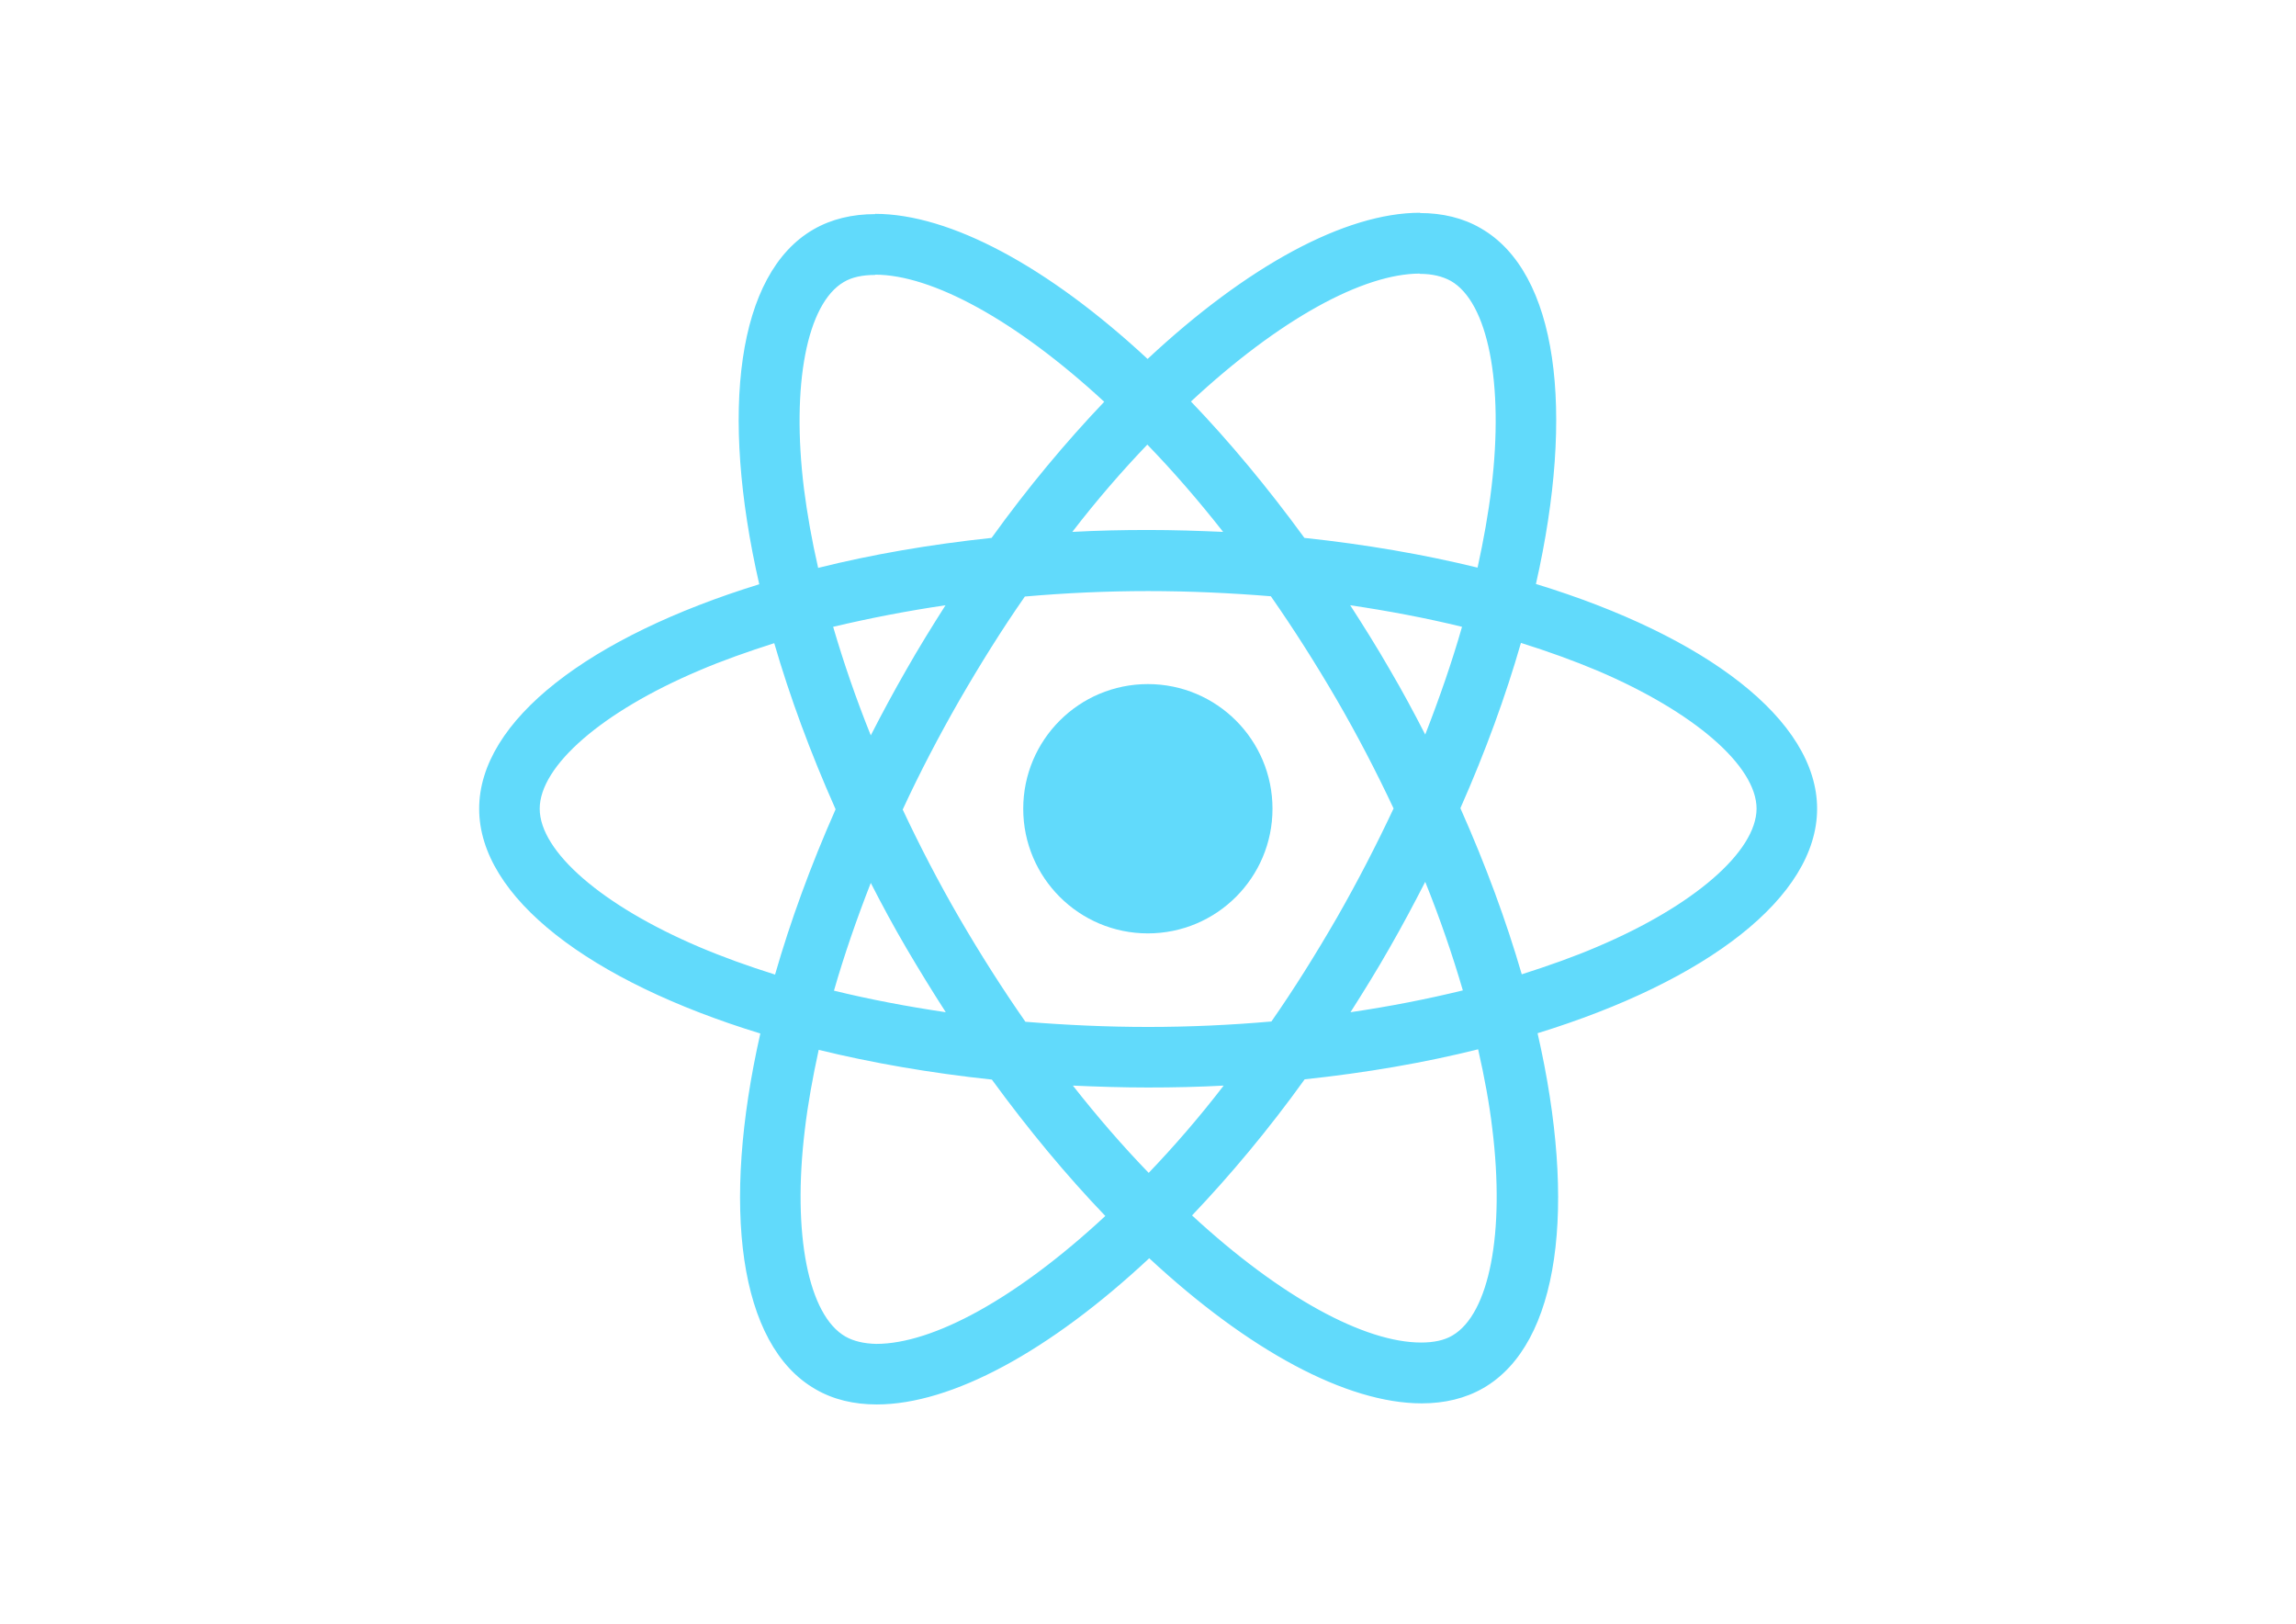
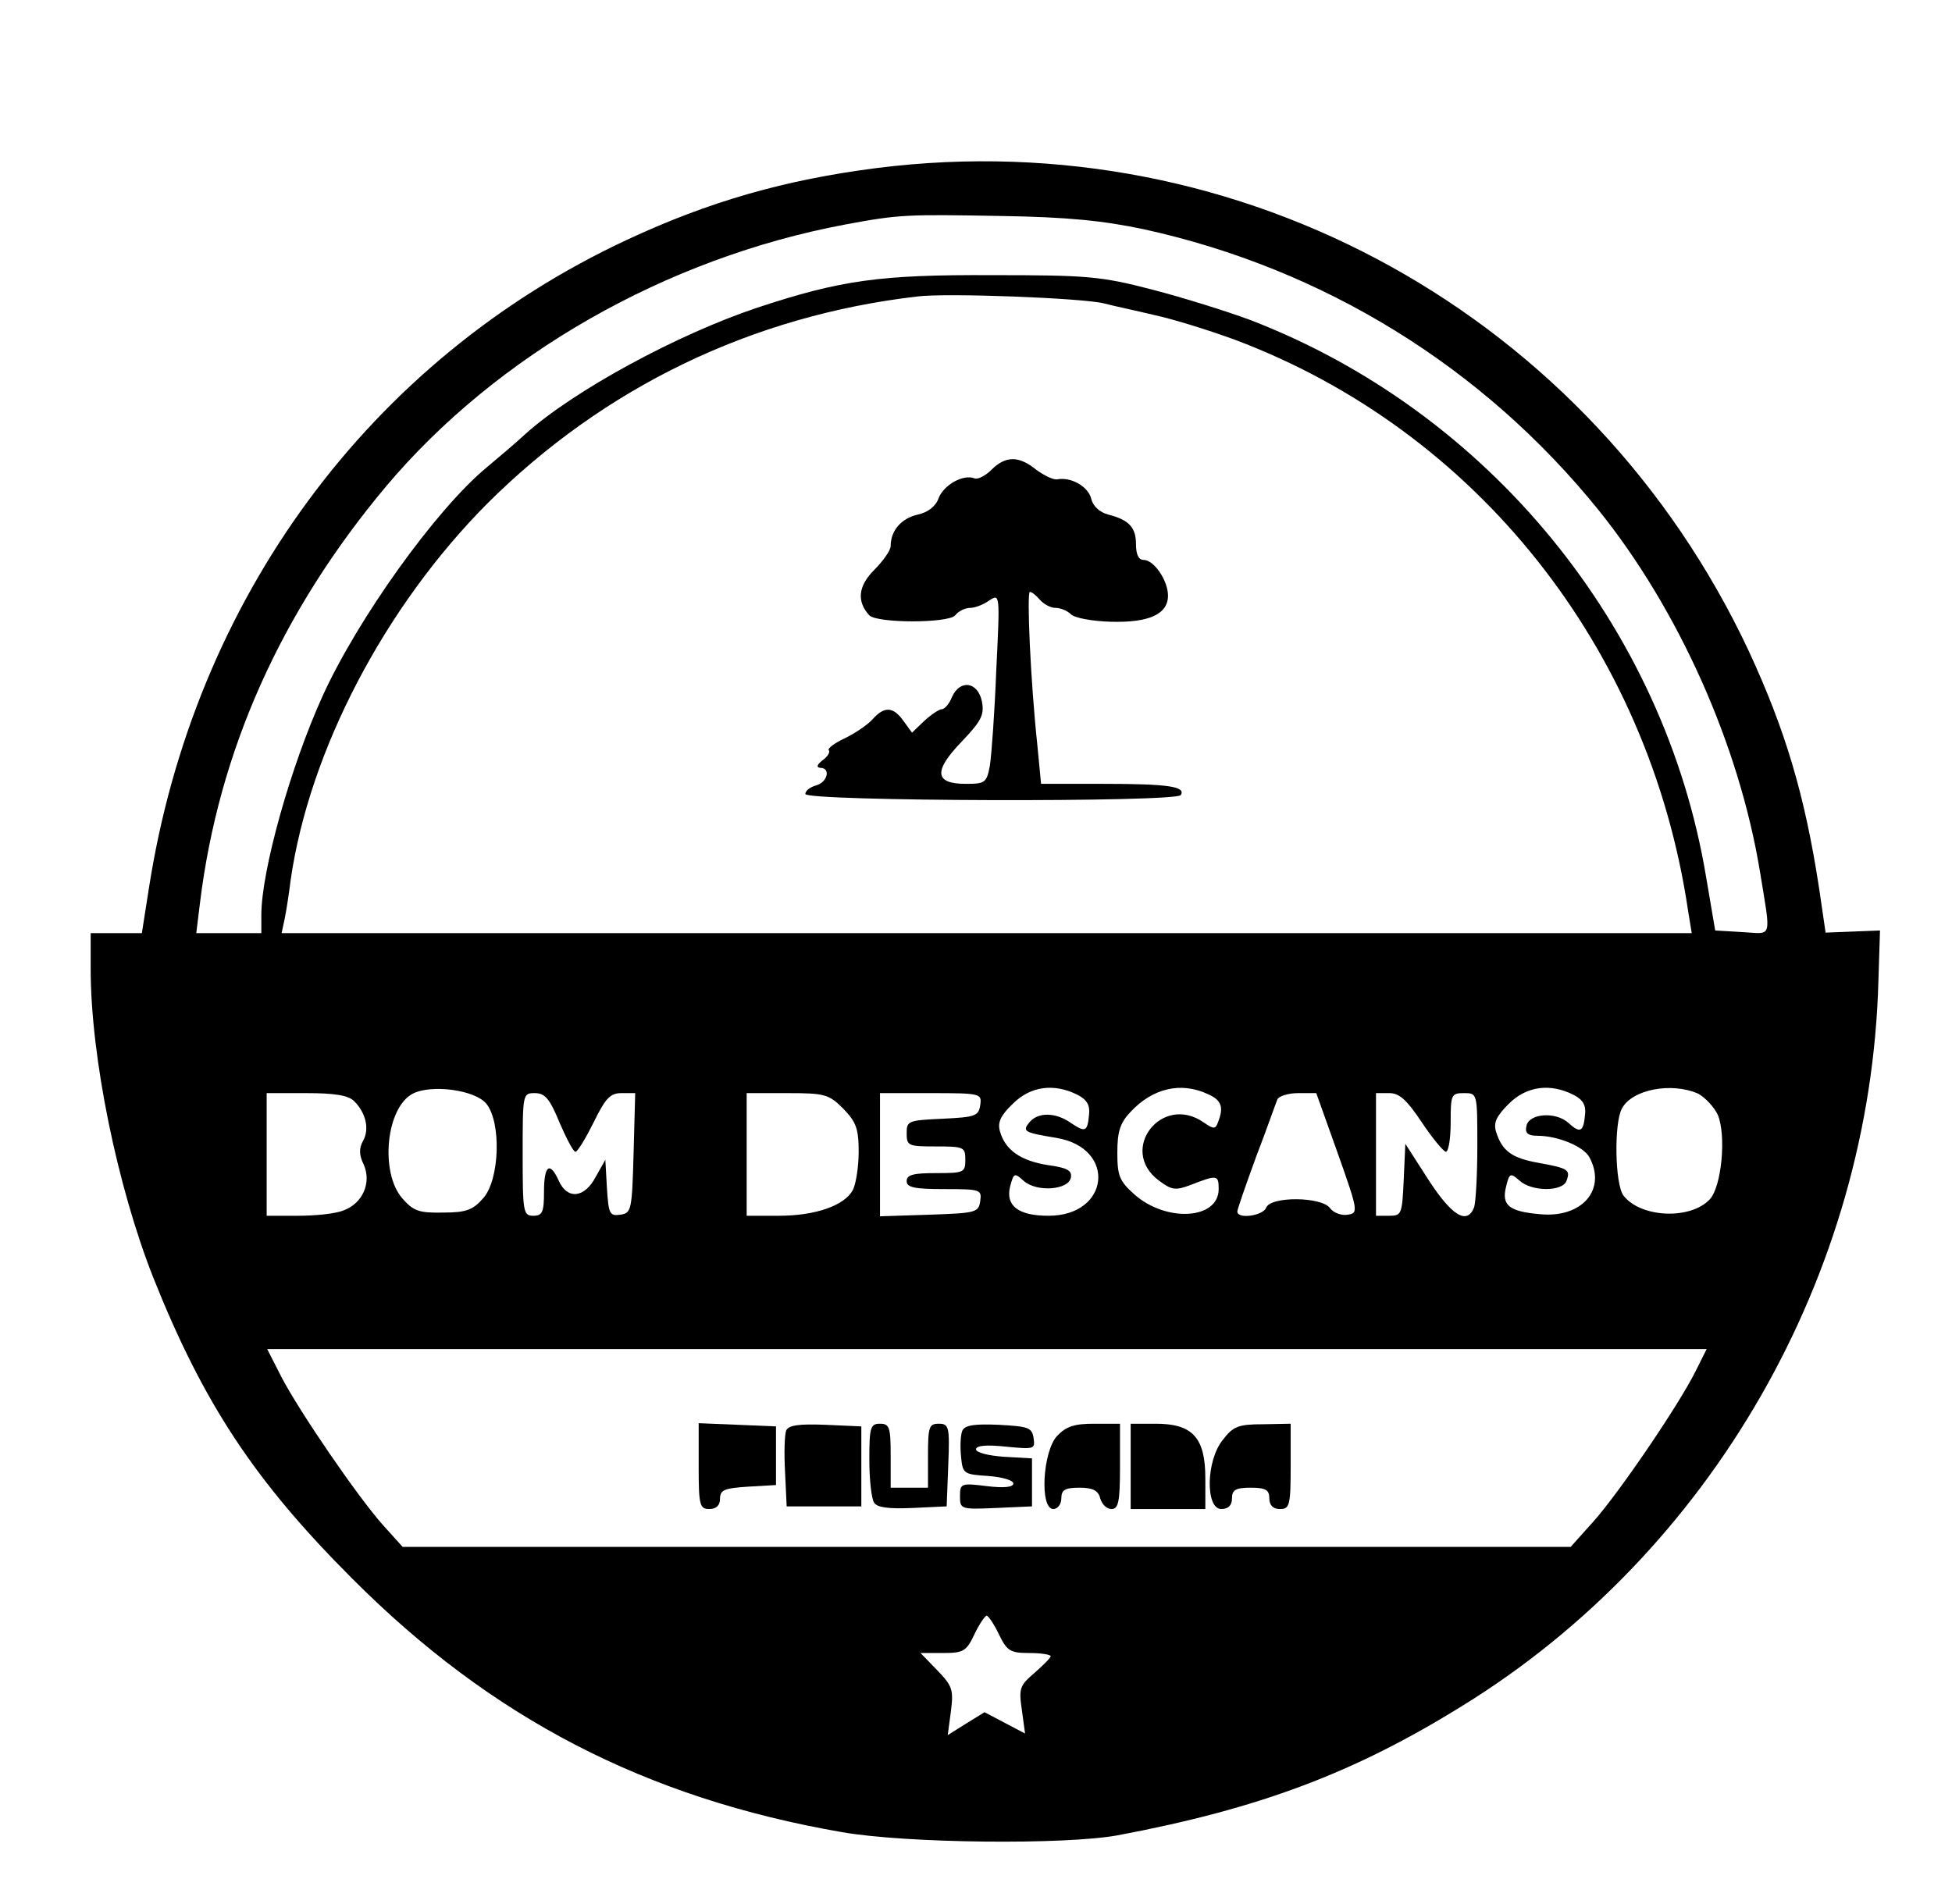
- <svg xmlns="http://www.w3.org/2000/svg" viewBox="0 0 841.9 595.3">
-   <g fill="#61DAFB">
-     <path d="M666.3 296.5c0-32.5-40.7-63.3-103.1-82.4 14.4-63.6 8-114.2-20.2-130.4-6.5-3.8-14.1-5.6-22.4-5.6v22.3c4.6 0 8.3.9 11.4 2.6 13.6 7.8 19.5 37.5 14.9 75.7-1.1 9.4-2.9 19.3-5.1 29.4-19.6-4.8-41-8.5-63.5-10.9-13.5-18.5-27.5-35.3-41.6-50 32.6-30.3 63.2-46.9 84-46.9V78c-27.5 0-63.5 19.6-99.9 53.6-36.4-33.8-72.4-53.2-99.9-53.2v22.3c20.7 0 51.4 16.5 84 46.6-14 14.7-28 31.4-41.3 49.9-22.6 2.4-44 6.1-63.6 11-2.3-10-4-19.7-5.2-29-4.7-38.2 1.1-67.9 14.6-75.8 3-1.8 6.9-2.6 11.5-2.6V78.5c-8.4 0-16 1.8-22.6 5.6-28.1 16.2-34.4 66.7-19.9 130.1-62.2 19.2-102.7 49.9-102.7 82.3 0 32.5 40.7 63.3 103.1 82.4-14.4 63.6-8 114.2 20.2 130.4 6.5 3.8 14.1 5.6 22.5 5.6 27.5 0 63.5-19.6 99.9-53.6 36.4 33.8 72.4 53.2 99.9 53.2 8.4 0 16-1.8 22.6-5.6 28.1-16.2 34.4-66.7 19.9-130.1 62-19.1 102.5-49.9 102.5-82.3zm-130.2-66.7c-3.7 12.9-8.3 26.2-13.5 39.5-4.1-8-8.4-16-13.1-24-4.6-8-9.5-15.8-14.4-23.4 14.2 2.1 27.9 4.7 41 7.9zm-45.8 106.5c-7.8 13.5-15.8 26.3-24.1 38.2-14.9 1.3-30 2-45.2 2-15.1 0-30.2-.7-45-1.9-8.3-11.9-16.4-24.6-24.2-38-7.6-13.1-14.5-26.4-20.8-39.8 6.2-13.4 13.2-26.8 20.7-39.9 7.8-13.5 15.8-26.3 24.1-38.2 14.9-1.3 30-2 45.2-2 15.1 0 30.2.7 45 1.9 8.3 11.9 16.4 24.6 24.2 38 7.6 13.1 14.5 26.4 20.8 39.8-6.3 13.4-13.2 26.8-20.7 39.9zm32.3-13c5.4 13.4 10 26.8 13.8 39.8-13.1 3.2-26.9 5.9-41.2 8 4.9-7.7 9.8-15.6 14.4-23.7 4.6-8 8.9-16.1 13-24.1zM421.2 430c-9.3-9.6-18.6-20.3-27.8-32 9 .4 18.2.7 27.5.7 9.4 0 18.7-.2 27.8-.7-9 11.7-18.3 22.4-27.5 32zm-74.4-58.9c-14.2-2.1-27.9-4.7-41-7.9 3.7-12.9 8.3-26.2 13.5-39.5 4.1 8 8.4 16 13.1 24 4.7 8 9.5 15.8 14.4 23.4zM420.7 163c9.3 9.6 18.6 20.3 27.8 32-9-.4-18.2-.7-27.5-.7-9.4 0-18.7.2-27.8.7 9-11.7 18.3-22.4 27.5-32zm-74 58.9c-4.9 7.7-9.8 15.6-14.4 23.7-4.6 8-8.9 16-13 24-5.4-13.4-10-26.8-13.8-39.8 13.1-3.1 26.9-5.8 41.2-7.9zm-90.5 125.2c-35.4-15.1-58.3-34.9-58.3-50.6 0-15.7 22.9-35.6 58.3-50.6 8.6-3.7 18-7 27.7-10.1 5.7 19.6 13.2 40 22.5 60.9-9.2 20.8-16.6 41.1-22.2 60.6-9.9-3.1-19.3-6.5-28-10.2zM310 490c-13.6-7.8-19.5-37.5-14.9-75.7 1.1-9.4 2.9-19.3 5.1-29.4 19.6 4.8 41 8.5 63.5 10.9 13.5 18.5 27.5 35.3 41.6 50-32.6 30.3-63.2 46.9-84 46.9-4.5-.1-8.3-1-11.3-2.7zm237.2-76.2c4.7 38.2-1.1 67.9-14.6 75.8-3 1.8-6.9 2.6-11.5 2.6-20.7 0-51.4-16.5-84-46.6 14-14.7 28-31.4 41.3-49.9 22.6-2.4 44-6.1 63.6-11 2.3 10.1 4.1 19.8 5.2 29.1zm38.5-66.7c-8.6 3.7-18 7-27.7 10.1-5.7-19.6-13.2-40-22.5-60.9 9.2-20.8 16.6-41.1 22.2-60.6 9.9 3.1 19.3 6.5 28.1 10.2 35.4 15.1 58.3 34.9 58.3 50.6-.1 15.7-23 35.6-58.4 50.6zM320.8 78.4z" />
-     <circle cx="420.9" cy="296.5" r="45.7" />
-     <path d="M520.5 78.1z" />
+ <svg xmlns="http://www.w3.org/2000/svg" version="1.0" width="366pt" height="357pt" viewBox="0 0 366 357" preserveAspectRatio="xMidYMid meet">
+   <g transform="translate(0,357) scale(0.1,-0.1)" fill="#000000" stroke="none">
+     <path d="M1645 3255 c-173 -22 -316 -63 -470 -135 -482 -225 -812 -674 -896 -1217 l-13 -83 -48 0 -48 0 0 -67 c0 -165 50 -408 117 -578 94 -236 190 -382 373 -565 261 -262 550 -412 919 -476 121 -21 416 -24 516 -6 266 50 444 117 647 243 467 288 765 808 780 1359 l3 95 -51 -2 -51 -2 -12 82 c-27 177 -64 299 -132 446 -295 629 -950 992 -1634 906z m500 -115 c337 -74 635 -258 851 -525 151 -187 265 -442 304 -680 21 -129 24 -116 -33 -113 l-51 3 -17 100 c-78 470 -408 873 -855 1045 -43 16 -126 42 -184 57 -96 25 -122 27 -300 27 -209 1 -283 -9 -440 -61 -150 -50 -345 -156 -435 -237 -16 -15 -49 -43 -73 -63 -95 -79 -241 -283 -307 -428 -60 -132 -115 -328 -115 -411 l0 -34 -61 0 -61 0 7 57 c35 285 152 546 349 781 208 247 525 428 861 491 102 19 115 19 290 16 128 -2 194 -9 270 -25z m-75 -139 c19 -5 62 -14 95 -22 33 -7 101 -28 150 -46 453 -170 777 -578 850 -1070 l7 -43 -1322 0 -1322 0 6 28 c3 15 8 47 11 72 35 242 176 512 369 706 219 218 496 352 806 388 55 7 311 -3 350 -13z m-1158 -1501 c28 -35 25 -140 -5 -176 -20 -23 -32 -28 -76 -28 -46 -1 -56 3 -77 27 -42 49 -30 170 20 196 35 18 117 7 138 -19z m1108 17 c18 -9 24 -20 22 -37 -3 -33 -7 -34 -34 -16 -28 20 -62 21 -78 1 -14 -17 -9 -19 51 -29 113 -19 100 -146 -15 -146 -57 0 -81 19 -72 55 7 26 8 26 26 10 24 -21 84 -17 88 7 2 13 -7 18 -43 23 -51 8 -80 28 -90 63 -5 17 1 30 24 52 33 33 77 39 121 17z m245 1 c25 -11 30 -24 19 -52 -5 -14 -8 -14 -27 -1 -79 55 -161 -52 -84 -109 24 -18 31 -19 60 -8 49 19 52 19 52 -8 0 -57 -98 -63 -158 -10 -28 25 -32 35 -32 78 0 40 5 56 25 77 41 44 94 57 145 33z m685 -1 c18 -9 24 -20 22 -37 -3 -33 -9 -36 -31 -16 -24 22 -75 18 -79 -6 -3 -13 3 -18 21 -18 38 0 86 -20 97 -40 33 -61 -14 -115 -93 -107 -58 5 -72 17 -63 52 6 25 8 26 25 11 23 -21 80 -21 88 -1 8 21 4 24 -51 34 -52 9 -70 23 -81 59 -5 17 1 29 24 52 33 33 77 39 121 17z m234 2 c13 -7 30 -25 37 -40 16 -39 7 -134 -15 -158 -36 -39 -130 -35 -162 7 -16 21 -18 135 -3 163 19 36 93 50 143 28z m-2520 -14 c22 -22 29 -52 17 -74 -8 -14 -8 -27 1 -45 15 -34 -2 -73 -38 -86 -14 -6 -52 -10 -85 -10 l-59 0 0 115 0 115 74 0 c53 0 79 -4 90 -15z m385 -40 c13 -30 26 -55 30 -55 4 0 19 25 34 55 22 45 31 55 52 55 l26 0 -3 -112 c-3 -108 -4 -113 -25 -116 -20 -3 -22 2 -25 50 l-3 53 -18 -32 c-21 -40 -53 -43 -69 -8 -17 38 -28 30 -28 -20 0 -38 -3 -45 -20 -45 -19 0 -20 7 -20 115 0 114 0 115 23 115 19 0 28 -11 46 -55z m532 26 c24 -25 29 -37 29 -81 0 -28 -5 -60 -11 -72 -16 -29 -70 -48 -139 -48 l-60 0 0 115 0 115 76 0 c70 0 78 -2 105 -29z m257 7 c-3 -21 -9 -23 -70 -26 -65 -3 -68 -4 -68 -27 0 -24 3 -25 55 -25 52 0 55 -1 55 -25 0 -24 -3 -25 -55 -25 -42 0 -55 -3 -55 -15 0 -12 15 -15 71 -15 67 0 70 -1 67 -22 -3 -22 -8 -23 -95 -26 l-93 -3 0 116 0 115 96 0 c93 0 95 -1 92 -22z m670 -90 c39 -110 39 -113 19 -116 -11 -2 -26 3 -33 12 -15 22 -112 23 -120 1 -6 -15 -54 -22 -54 -7 0 4 16 50 35 102 20 52 37 101 40 108 2 6 20 12 39 12 l34 0 40 -112z m158 57 c20 -30 41 -55 45 -55 5 0 9 25 9 55 0 52 1 55 25 55 25 0 25 0 25 -99 0 -55 -3 -106 -6 -115 -13 -34 -42 -16 -86 52 l-43 67 -3 -67 c-3 -65 -4 -68 -27 -68 l-25 0 0 115 0 115 25 0 c19 0 33 -13 61 -55z m513 -467 c-32 -64 -143 -227 -191 -281 l-43 -48 -1095 0 -1095 0 -37 41 c-48 54 -156 212 -190 277 l-27 53 1350 0 1349 0 -21 -42z m-1306 -493 c15 -31 21 -35 57 -35 22 0 40 -3 40 -6 0 -3 -14 -17 -30 -31 -28 -24 -30 -29 -24 -70 l6 -44 -38 20 -38 20 -34 -21 -35 -22 6 45 c5 40 3 47 -26 77 l-31 32 42 0 c38 0 44 3 59 35 9 19 20 35 23 35 3 0 14 -16 23 -35z" />
+     <path d="M1859 2689 c-11 -11 -26 -19 -32 -16 -21 8 -57 -12 -67 -37 -5 -15 -20 -27 -39 -31 -31 -7 -51 -30 -51 -59 0 -8 -14 -28 -31 -45 -30 -30 -33 -59 -9 -85 15 -15 148 -15 161 0 6 8 19 14 28 14 9 0 25 6 36 14 20 13 20 12 13 -131 -3 -79 -9 -160 -12 -179 -6 -32 -9 -34 -45 -34 -59 0 -61 24 -8 79 37 39 43 50 38 76 -8 37 -41 41 -56 8 -5 -13 -14 -23 -19 -23 -5 0 -20 -10 -33 -22 l-23 -22 -16 22 c-19 27 -36 28 -58 3 -10 -11 -34 -27 -53 -36 -19 -9 -32 -19 -29 -22 3 -3 -2 -12 -12 -19 -10 -8 -12 -13 -4 -14 20 0 14 -27 -8 -33 -11 -3 -20 -10 -20 -16 0 -14 696 -16 704 -2 10 16 -24 21 -144 21 l-118 0 -7 73 c-13 122 -20 287 -14 287 4 0 12 -7 19 -15 7 -8 20 -15 29 -15 9 0 22 -5 29 -12 7 -7 40 -13 75 -14 71 -2 107 14 107 49 0 28 -26 67 -46 67 -9 0 -14 10 -14 29 0 32 -13 46 -52 56 -16 4 -29 16 -32 30 -6 23 -38 41 -64 36 -7 -1 -24 7 -39 18 -33 27 -58 26 -84 0z" />
+     <path d="M1310 820 c0 -73 2 -80 20 -80 13 0 20 7 20 19 0 17 8 20 53 23 l52 3 0 55 0 55 -72 3 -73 3 0 -81z" />
+     <path d="M1474 887 c-3 -8 -4 -43 -2 -78 l3 -64 70 0 70 0 0 75 0 75 -68 3 c-50 2 -69 -1 -73 -11z" />
+     <path d="M1630 833 c0 -38 4 -74 9 -81 5 -9 27 -12 72 -10 l64 3 3 78 c3 72 1 77 -18 77 -18 0 -20 -6 -20 -60 l0 -60 -35 0 -35 0 0 60 c0 53 -2 60 -20 60 -18 0 -20 -7 -20 -67z" />
+     <path d="M1804 886 c-3 -8 -4 -29 -2 -48 3 -32 5 -33 51 -36 26 -2 47 -8 47 -14 0 -7 -17 -9 -50 -5 -48 6 -50 5 -50 -19 0 -24 1 -25 68 -22 l67 3 0 45 0 45 -52 3 c-30 2 -53 8 -53 14 0 7 19 9 56 5 53 -5 55 -5 52 16 -3 20 -10 22 -66 25 -47 2 -64 -1 -68 -12z" />
+     <path d="M1982 877 c-27 -29 -33 -137 -7 -137 8 0 15 9 15 20 0 16 7 20 34 20 25 0 35 -5 39 -20 3 -11 12 -20 21 -20 13 0 16 13 16 80 l0 80 -48 0 c-38 0 -53 -5 -70 -23z" />
+     <path d="M2120 820 l0 -80 70 0 70 0 0 58 c0 76 -24 102 -93 102 l-47 0 0 -80z" />
+     <path d="M2293 870 c-32 -39 -33 -130 -3 -130 13 0 20 7 20 20 0 16 7 20 35 20 28 0 35 -4 35 -20 0 -13 7 -20 20 -20 18 0 20 7 20 80 l0 80 -52 -1 c-46 0 -56 -4 -75 -29z" />
  </g>
</svg>
